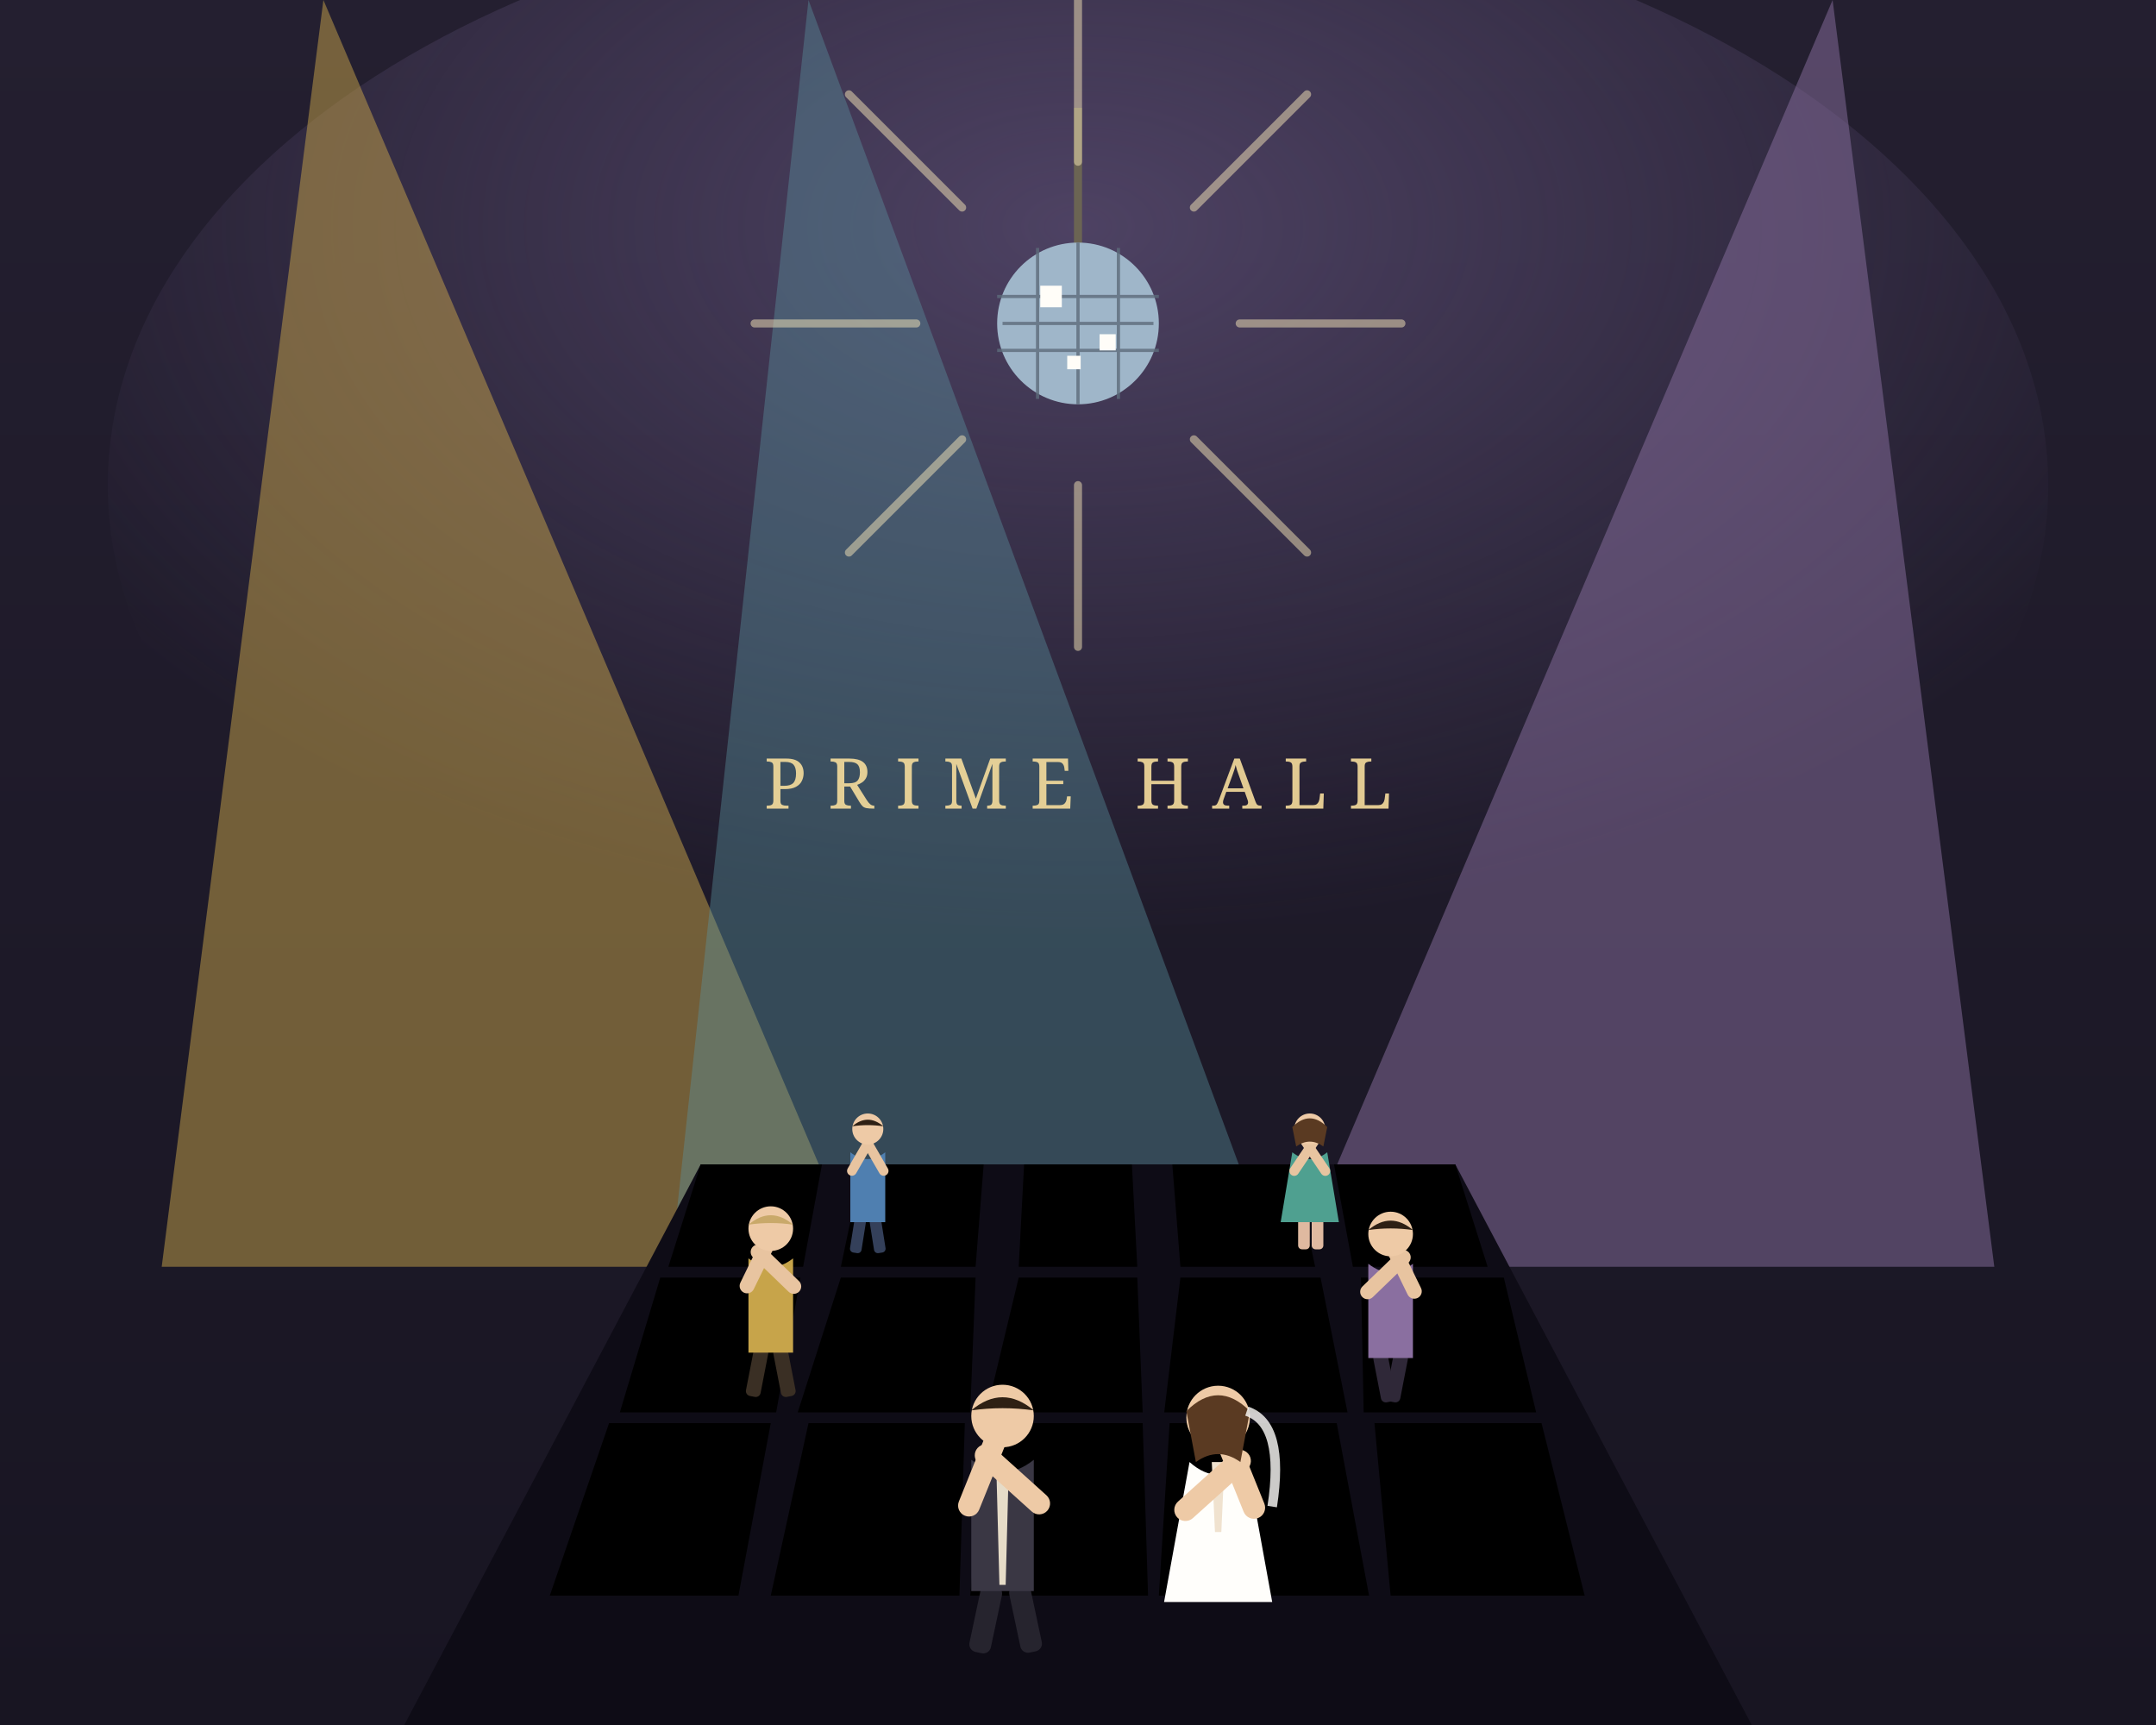
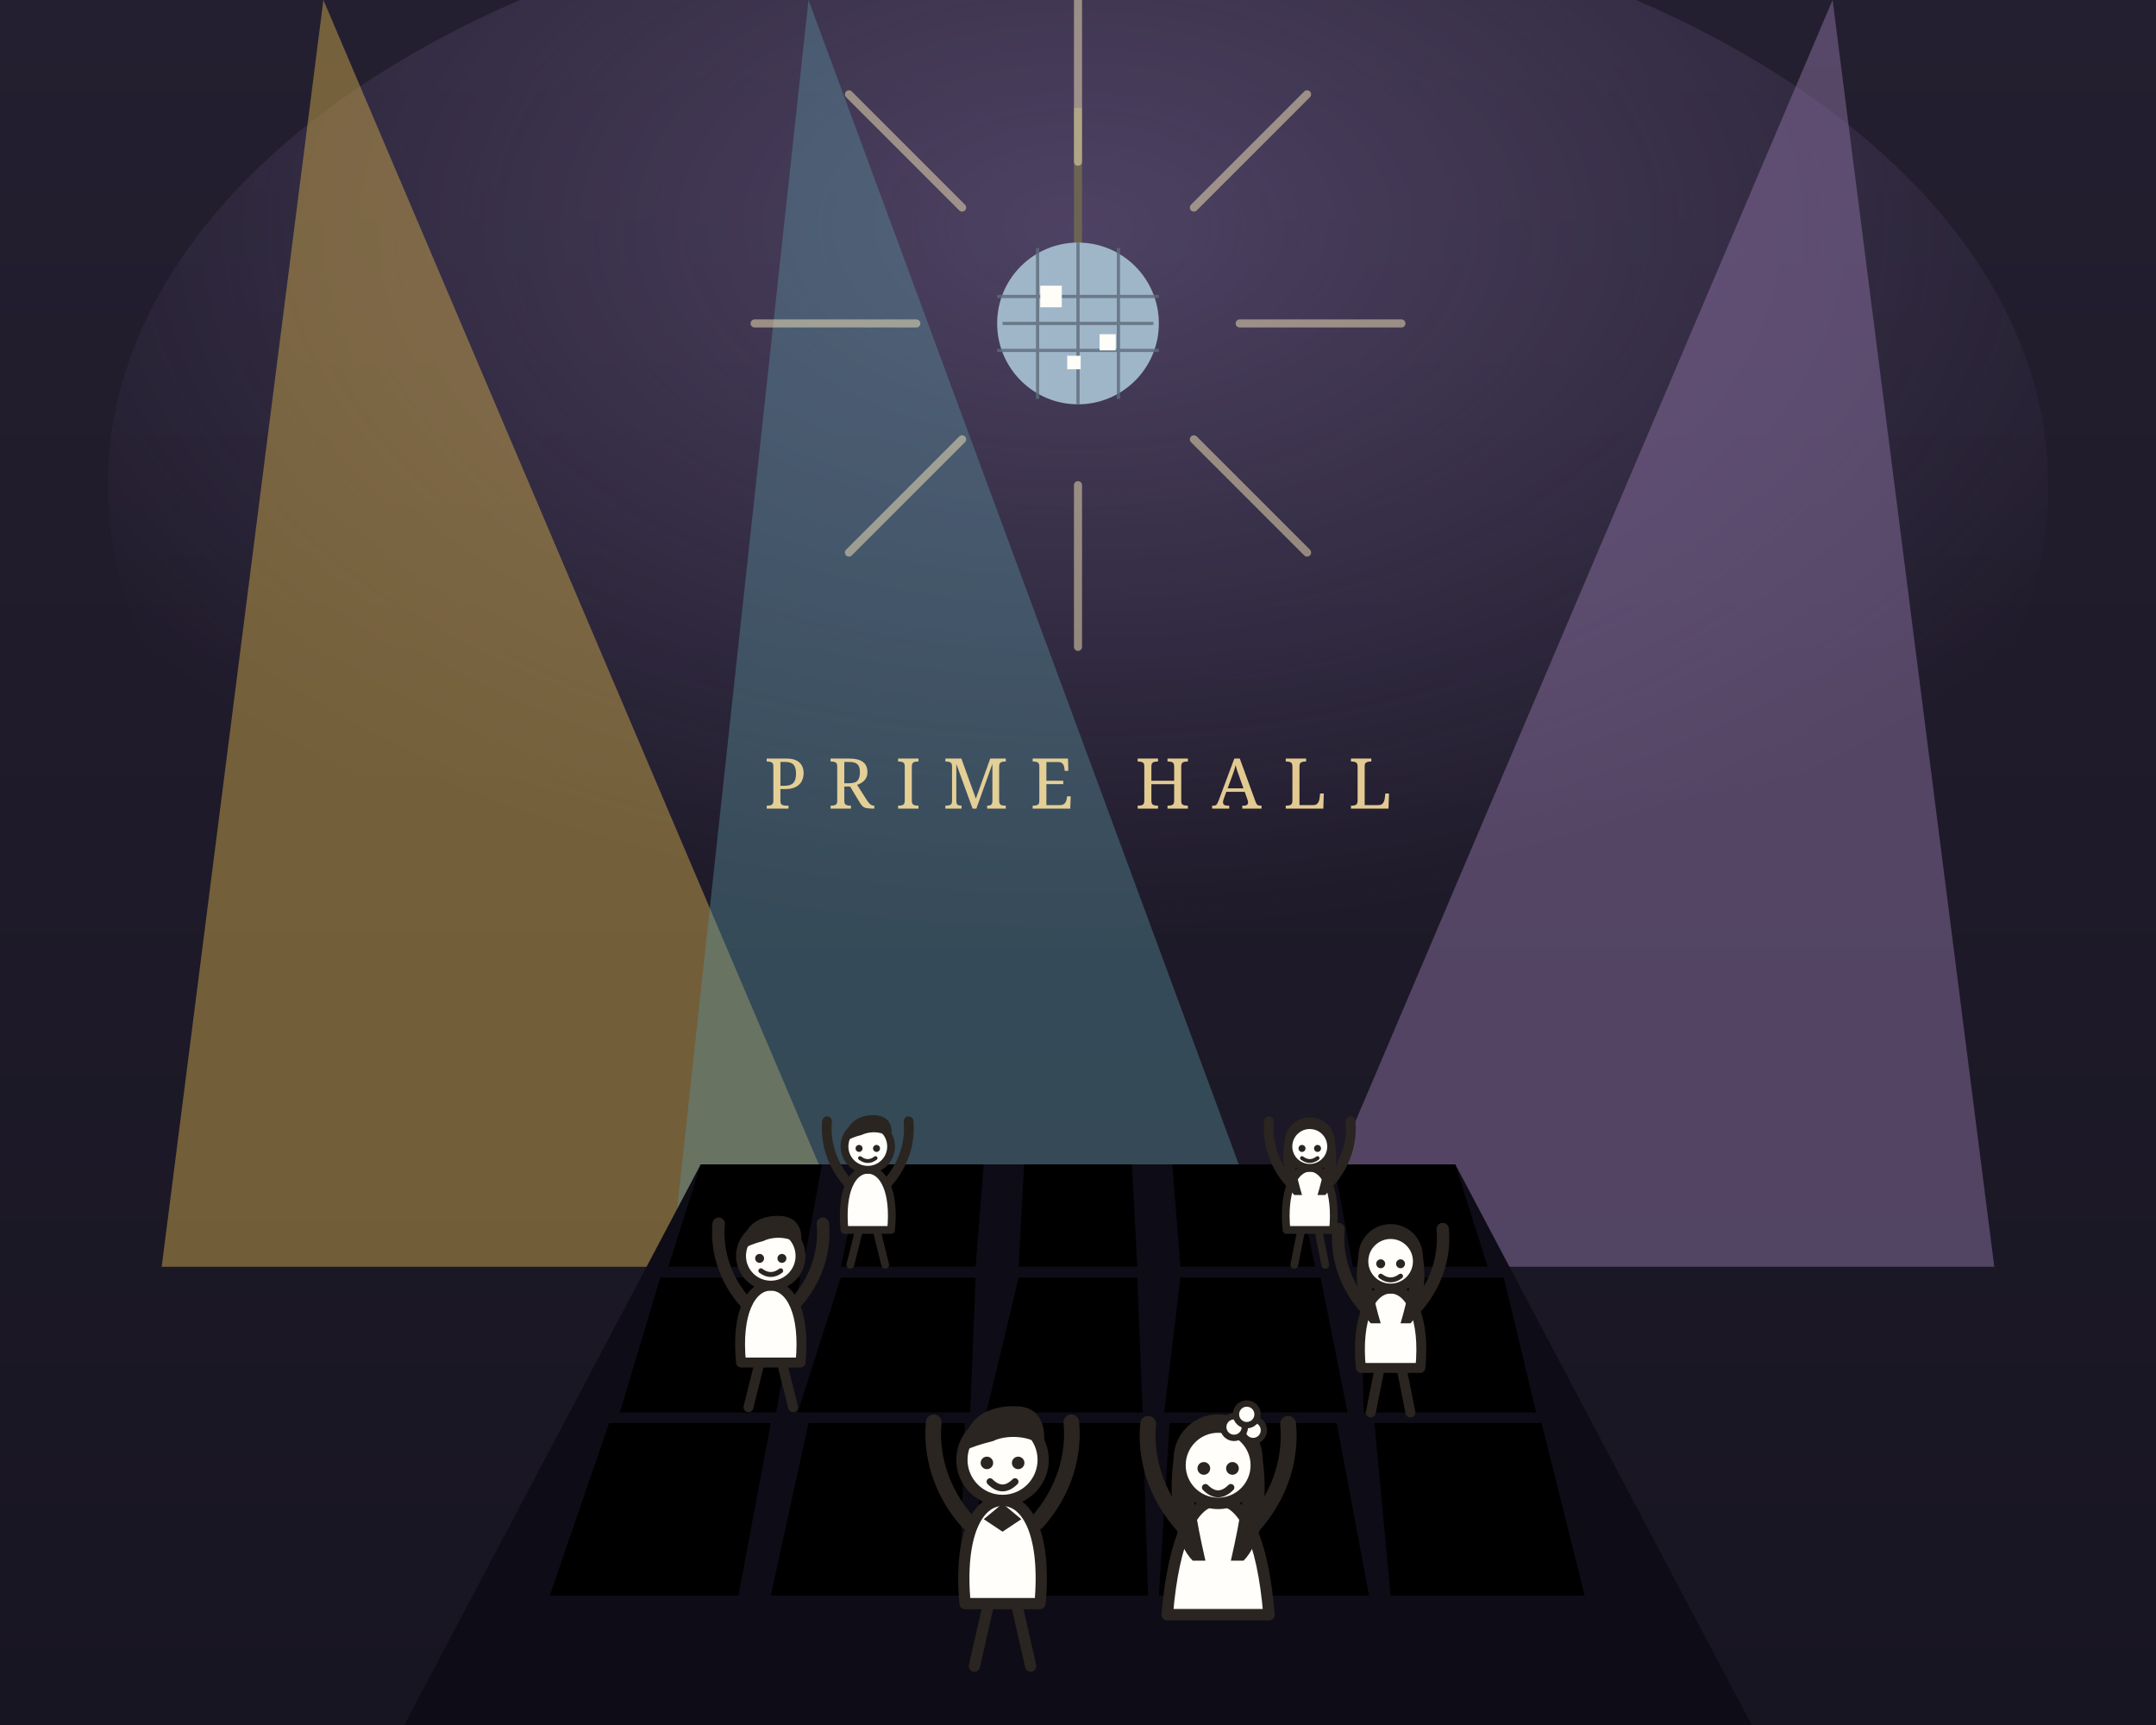
<svg xmlns="http://www.w3.org/2000/svg" width="800" height="640" viewBox="0 0 800 640" role="img" aria-label="Prime Hall dance floor">
  <style>
    @keyframes spin    { 0%{transform:rotate(0)} 100%{transform:rotate(360deg)} }
    @keyframes beampulse{ 0%,100%{opacity:.18} 50%{opacity:.55} }
    @keyframes tile    { 0%{fill:#c7a44a} 25%{fill:#b27c5b} 50%{fill:#8a6fa0} 75%{fill:#5a93a0} 100%{fill:#c7a44a} }
    @keyframes bounce  { 0%,100%{transform:translateY(0)} 50%{transform:translateY(-14px)} }
    @keyframes bounce2 { 0%,100%{transform:translateY(-12px)} 50%{transform:translateY(2px)} }
    @keyframes armsway { 0%,100%{transform:rotate(-16deg)} 50%{transform:rotate(16deg)} }
    @keyframes glint   { 0%,100%{opacity:.4} 50%{opacity:1} }
    @keyframes sweep   { 0%{transform:rotate(-26deg)} 100%{transform:rotate(26deg)} }
    .ballrays { transform-box:fill-box; transform-origin:center; animation:spin 14s linear infinite }
    .ball     { transform-box:fill-box; transform-origin:center; animation:spin 6s linear infinite }
    .beamL { transform-box:fill-box; transform-origin:top center; animation:sweep 3.2s ease-in-out infinite alternate }
    .beamR { transform-box:fill-box; transform-origin:top center; animation:sweep 3.2s ease-in-out infinite alternate-reverse }
    .beam  { animation:beampulse 2.4s ease-in-out infinite }
    .tile  { animation:tile 3.6s linear infinite }
    .tile:nth-of-type(2n){ animation-delay:-.6s } .tile:nth-of-type(3n){ animation-delay:-1.2s }
    .tile:nth-of-type(4n){ animation-delay:-1.8s } .tile:nth-of-type(5n){ animation-delay:-2.4s }
    .dancer  { transform-box:fill-box; transform-origin:bottom center; animation:bounce .62s ease-in-out infinite }
    .dancer.alt{ animation:bounce2 .62s ease-in-out infinite }
    .arm   { transform-box:fill-box; transform-origin:bottom center; animation:armsway .62s ease-in-out infinite }
    .armR  { animation:armsway .62s ease-in-out infinite reverse }
    .glint { animation:glint 1.8s ease-in-out infinite }
    .glint:nth-of-type(2n){ animation-delay:.5s } .glint:nth-of-type(3n){ animation-delay:1s }
  </style>
  <defs>
    <linearGradient id="wall" x1="0" y1="0" x2="0" y2="1">
      <stop offset="0" stop-color="#241f30" />
      <stop offset="1" stop-color="#181522" />
    </linearGradient>
    <radialGradient id="haze" cx="50%" cy="28%" r="60%">
      <stop offset="0" stop-color="#6a5a86" stop-opacity=".6" />
      <stop offset="1" stop-color="#6a5a86" stop-opacity="0" />
    </radialGradient>
  </defs>
  <rect width="800" height="640" fill="url(#wall)" />
  <ellipse cx="400" cy="180" rx="360" ry="220" fill="url(#haze)" />
  <g class="beam">
    <g class="beamL">
      <polygon points="120,0 60,470 320,470" fill="#c7a44a" opacity=".5" />
    </g>
  </g>
  <g class="beam">
    <g class="beamR">
      <polygon points="680,0 480,470 740,470" fill="#8a6fa0" opacity=".5" />
    </g>
  </g>
  <g class="beam">
    <g class="beamL" style="animation-duration:4.4s">
      <polygon points="300,0 250,460 470,460" fill="#5a93a0" opacity=".4" />
    </g>
  </g>
  <line x1="400" y1="40" x2="400" y2="92" stroke="#6b6453" stroke-width="3" />
  <g class="ballrays">
    <g stroke="#f6e6b8" stroke-width="3" stroke-linecap="round" opacity=".5">
      <line x1="400" y1="60" x2="400" y2="0" />
      <line x1="400" y1="180" x2="400" y2="240" />
      <line x1="340" y1="120" x2="280" y2="120" />
      <line x1="460" y1="120" x2="520" y2="120" />
      <line x1="357" y1="77" x2="315" y2="35" />
      <line x1="443" y1="163" x2="485" y2="205" />
      <line x1="443" y1="77" x2="485" y2="35" />
      <line x1="357" y1="163" x2="315" y2="205" />
    </g>
  </g>
  <g class="ball">
    <circle cx="400" cy="120" r="30" fill="#9fb6c9" />
    <g stroke="#5d6b7a" stroke-width="1.2" opacity=".8">
      <line x1="370" y1="110" x2="430" y2="110" />
      <line x1="372" y1="120" x2="428" y2="120" />
      <line x1="370" y1="130" x2="430" y2="130" />
      <line x1="385" y1="92" x2="385" y2="148" />
      <line x1="400" y1="90" x2="400" y2="150" />
      <line x1="415" y1="92" x2="415" y2="148" />
    </g>
    <rect class="glint" x="386" y="106" width="8" height="8" fill="#fffdf8" />
    <rect class="glint" x="408" y="124" width="6" height="6" fill="#fffdf8" />
    <rect class="glint" x="396" y="132" width="5" height="5" fill="#fffdf8" />
  </g>
  <text x="400" y="300" text-anchor="middle" font-family="Georgia, serif" font-size="26" letter-spacing="8" fill="#f6dd9c" opacity=".9" style="animation:glint 2.6s ease-in-out infinite">PRIME HALL</text>
  <g>
    <polygon points="150,640 650,640 540,432 260,432" fill="#0e0c16" />
    <polygon class="tile" points="260,432 305,432 298,470 248,470" />
    <polygon class="tile" points="320,432 365,432 362,470 312,470" />
    <polygon class="tile" points="380,432 420,432 422,470 378,470" />
    <polygon class="tile" points="435,432 480,432 488,470 438,470" />
    <polygon class="tile" points="495,432 540,432 552,470 502,470" />
    <polygon class="tile" points="245,474 297,474 288,524 230,524" />
    <polygon class="tile" points="312,474 362,474 360,524 296,524" />
    <polygon class="tile" points="378,474 422,474 424,524 366,524" />
    <polygon class="tile" points="438,474 490,474 500,524 432,524" />
    <polygon class="tile" points="505,474 558,474 570,524 506,524" />
    <polygon class="tile" points="226,528 286,528 274,592 204,592" />
    <polygon class="tile" points="300,528 358,528 356,592 286,592" />
    <polygon class="tile" points="366,528 424,528 426,592 360,592" />
    <polygon class="tile" points="434,528 496,528 508,592 430,592" />
    <polygon class="tile" points="510,528 572,528 588,592 516,592" />
  </g>
-   <g>
+   <g stroke="#2a2520" stroke-linecap="round" stroke-linejoin="round">
    <g transform="translate(322,452) scale(.72)">
-       <g class="dancer">
-         <rect x="-7" y="0" width="6" height="18" rx="2" fill="#34405a" transform="rotate(9 -4 2)" />
-         <rect x="1" y="0" width="6" height="18" rx="2" fill="#34405a" transform="rotate(-9 4 2)" />
-         <path d="M-9 -34 q9 7 18 0 L9 2 L-9 2 Z" fill="#4f7fb0" />
-         <g class="arm">
-           <rect x="-12" y="-46" width="5" height="24" rx="2.5" fill="#e8c4a0" transform="rotate(30 -9 -22)" />
-         </g>
-         <g class="armR">
-           <rect x="7" y="-46" width="5" height="24" rx="2.5" fill="#e8c4a0" transform="rotate(-30 9 -22)" />
-         </g>
-         <circle cx="0" cy="-46" r="8" fill="#eecaa6" />
-         <path d="M-8 -47.4 Q0 -54.2 8 -47.4 Q0 -48.6 -8 -47.4 Z" fill="#2e2014" />
+       <g stroke-width="4" fill="#fffefb">
+         <animateTransform attributeName="transform" type="translate" values="0 0;0 -7;0 0" dur="0.6s" repeatCount="indefinite" />
+         <path d="M-4 4 L-9 24" fill="none" />
+         <path d="M4 4 L9 24" fill="none" />
+         <path d="M-12 6 C-14 -14 -8 -25 0 -25 C8 -25 14 -14 12 6 Z" />
+         <g>
+           <animateTransform attributeName="transform" type="rotate" values="-12 -10 -18;6 -10 -18;-12 -10 -18" dur="0.6s" repeatCount="indefinite" />
+           <path d="M-10 -18 C-19 -28 -22 -40 -21 -50" fill="none" stroke-width="5" />
+         </g>
+         <g>
+           <animateTransform attributeName="transform" type="rotate" values="12 10 -18;-6 10 -18;12 10 -18" dur="0.6s" repeatCount="indefinite" />
+           <path d="M10 -18 C19 -28 22 -40 21 -50" fill="none" stroke-width="5" />
+         </g>
+         <circle cx="0" cy="-37" r="12" />
+         <path d="M-11 -40 C-12 -50 -3 -54 5 -53 C12 -52 13 -46 12 -41 C8 -45 1 -45 -3 -43 C-7 -42 -9 -41 -11 -40 Z" fill="#2a2520" stroke="none" />
+         <circle cx="-4.5" cy="-36" r="1.8" fill="#2a2520" stroke="none" />
+         <circle cx="4.5" cy="-36" r="1.8" fill="#2a2520" stroke="none" />
+         <path d="M-4 -31 Q0 -28 4 -31" fill="none" stroke-width="2" />
      </g>
    </g>
    <g transform="translate(486,452) scale(.72)">
-       <g class="dancer alt">
-         <rect x="-6" y="0" width="6" height="16" rx="2" fill="#dfb9a0" />
-         <rect x="1" y="0" width="6" height="16" rx="2" fill="#dfb9a0" />
-         <path d="M-9 -34 q9 7 18 0 L15 2 L-15 2 Z" fill="#4fa090" />
-         <g class="arm">
-           <rect x="-12" y="-46" width="5" height="24" rx="2.5" fill="#e8c4a0" transform="rotate(34 -9 -22)" />
-         </g>
-         <g class="armR">
-           <rect x="7" y="-46" width="5" height="24" rx="2.5" fill="#e8c4a0" transform="rotate(-34 9 -22)" />
-         </g>
-         <circle cx="0" cy="-46" r="8" fill="#eecaa6" />
-         <path d="M-9 -47 q9 -9 18 0 l-2 10 q-7 -5 -14 0 Z" fill="#5a3a22" />
+       <g stroke-width="4" fill="#fffefb">
+         <animateTransform attributeName="transform" type="translate" values="0 -7;0 0;0 -7" dur="0.6s" repeatCount="indefinite" />
+         <path d="M-4 4 L-8 24" fill="none" />
+         <path d="M4 4 L8 24" fill="none" />
+         <path d="M-12 6 C-14 -14 -8 -26 0 -26 C8 -26 14 -14 12 6 Z" />
+         <g>
+           <animateTransform attributeName="transform" type="rotate" values="10 -10 -18;-6 -10 -18;10 -10 -18" dur="0.6s" repeatCount="indefinite" />
+           <path d="M-10 -18 C-19 -28 -22 -40 -21 -50" fill="none" stroke-width="5" />
+         </g>
+         <g>
+           <animateTransform attributeName="transform" type="rotate" values="-12 10 -18;6 10 -18;-12 10 -18" dur="0.6s" repeatCount="indefinite" />
+           <path d="M10 -18 C19 -28 22 -40 21 -50" fill="none" stroke-width="5" />
+         </g>
+         <circle cx="0" cy="-39" r="13" fill="#2a2520" stroke="none" />
+         <path d="M-13 -39 C-15 -26 -12 -16 -8 -12 L-4 -12 C-7 -22 -9 -32 -8 -39 Z" fill="#2a2520" stroke="none" />
+         <path d="M13 -39 C15 -26 12 -16 8 -12 L4 -12 C7 -22 9 -32 8 -39 Z" fill="#2a2520" stroke="none" />
+         <circle cx="0" cy="-37" r="11" />
+         <circle cx="-4" cy="-36" r="1.8" fill="#2a2520" stroke="none" />
+         <circle cx="4" cy="-36" r="1.8" fill="#2a2520" stroke="none" />
+         <path d="M-4 -31 Q0 -28 4 -31" fill="none" stroke-width="2" />
      </g>
    </g>
    <g transform="translate(286,500) scale(.92)">
-       <g class="dancer alt">
-         <rect x="-7" y="0" width="6" height="20" rx="2" fill="#3a2f24" transform="rotate(11 -4 2)" />
-         <rect x="1" y="0" width="6" height="20" rx="2" fill="#3a2f24" transform="rotate(-11 4 2)" />
-         <path d="M-9 -36 q9 7 18 0 L9 2 L-9 2 Z" fill="#c7a44a" />
-         <g class="arm">
-           <rect x="-13" y="-48" width="6" height="26" rx="3" fill="#e8c4a0" transform="rotate(26 -10 -24)" />
-         </g>
-         <g class="armR">
-           <rect x="7" y="-48" width="6" height="26" rx="3" fill="#e8c4a0" transform="rotate(-46 10 -24)" />
-         </g>
-         <circle cx="0" cy="-48" r="9" fill="#eecaa6" />
-         <path d="M-9 -49.6 Q0 -57.2 9 -49.6 Q0 -50.9 -9 -49.6 Z" fill="#c9a96a" />
+       <g stroke-width="4" fill="#fffefb">
+         <animateTransform attributeName="transform" type="translate" values="0 0;0 -7;0 0" dur="0.6s" begin="-0.2s" repeatCount="indefinite" />
+         <path d="M-4 4 L-9 24" fill="none" />
+         <path d="M4 4 L9 24" fill="none" />
+         <path d="M-12 6 C-14 -14 -8 -25 0 -25 C8 -25 14 -14 12 6 Z" />
+         <g>
+           <animateTransform attributeName="transform" type="rotate" values="-12 -10 -18;6 -10 -18;-12 -10 -18" dur="0.6s" begin="-0.2s" repeatCount="indefinite" />
+           <path d="M-10 -18 C-19 -28 -22 -40 -21 -50" fill="none" stroke-width="5" />
+         </g>
+         <g>
+           <animateTransform attributeName="transform" type="rotate" values="12 10 -18;-6 10 -18;12 10 -18" dur="0.6s" begin="-0.2s" repeatCount="indefinite" />
+           <path d="M10 -18 C19 -28 22 -40 21 -50" fill="none" stroke-width="5" />
+         </g>
+         <circle cx="0" cy="-37" r="12" />
+         <path d="M-11 -40 C-12 -50 -3 -54 5 -53 C12 -52 13 -46 12 -41 C8 -45 1 -45 -3 -43 C-7 -42 -9 -41 -11 -40 Z" fill="#2a2520" stroke="none" />
+         <circle cx="-4.5" cy="-36" r="1.8" fill="#2a2520" stroke="none" />
+         <circle cx="4.5" cy="-36" r="1.8" fill="#2a2520" stroke="none" />
+         <path d="M-4 -31 Q0 -28 4 -31" fill="none" stroke-width="2" />
      </g>
    </g>
    <g transform="translate(516,502) scale(.92)">
-       <g class="dancer">
-         <rect x="-7" y="0" width="6" height="20" rx="2" fill="#2f2838" transform="rotate(-11 -4 2)" />
-         <rect x="1" y="0" width="6" height="20" rx="2" fill="#2f2838" transform="rotate(11 4 2)" />
-         <path d="M-9 -36 q9 7 18 0 L9 2 L-9 2 Z" fill="#8a6fa0" />
-         <g class="arm">
-           <rect x="-13" y="-48" width="6" height="26" rx="3" fill="#e8c4a0" transform="rotate(46 -10 -24)" />
-         </g>
-         <g class="armR">
-           <rect x="7" y="-48" width="6" height="26" rx="3" fill="#e8c4a0" transform="rotate(-26 10 -24)" />
-         </g>
-         <circle cx="0" cy="-48" r="9" fill="#eecaa6" />
-         <path d="M-9 -49.6 Q0 -57.2 9 -49.6 Q0 -50.9 -9 -49.6 Z" fill="#2e2014" />
+       <g stroke-width="4" fill="#fffefb">
+         <animateTransform attributeName="transform" type="translate" values="0 -7;0 0;0 -7" dur="0.6s" begin="-0.3s" repeatCount="indefinite" />
+         <path d="M-4 4 L-8 24" fill="none" />
+         <path d="M4 4 L8 24" fill="none" />
+         <path d="M-12 6 C-14 -14 -8 -26 0 -26 C8 -26 14 -14 12 6 Z" />
+         <g>
+           <animateTransform attributeName="transform" type="rotate" values="10 -10 -18;-6 -10 -18;10 -10 -18" dur="0.6s" begin="-0.3s" repeatCount="indefinite" />
+           <path d="M-10 -18 C-19 -28 -22 -40 -21 -50" fill="none" stroke-width="5" />
+         </g>
+         <g>
+           <animateTransform attributeName="transform" type="rotate" values="-12 10 -18;6 10 -18;-12 10 -18" dur="0.6s" begin="-0.3s" repeatCount="indefinite" />
+           <path d="M10 -18 C19 -28 22 -40 21 -50" fill="none" stroke-width="5" />
+         </g>
+         <circle cx="0" cy="-39" r="13" fill="#2a2520" stroke="none" />
+         <path d="M-13 -39 C-15 -26 -12 -16 -8 -12 L-4 -12 C-7 -22 -9 -32 -8 -39 Z" fill="#2a2520" stroke="none" />
+         <path d="M13 -39 C15 -26 12 -16 8 -12 L4 -12 C7 -22 9 -32 8 -39 Z" fill="#2a2520" stroke="none" />
+         <circle cx="0" cy="-37" r="11" />
+         <circle cx="-4" cy="-36" r="1.8" fill="#2a2520" stroke="none" />
+         <circle cx="4" cy="-36" r="1.8" fill="#2a2520" stroke="none" />
+         <path d="M-4 -31 Q0 -28 4 -31" fill="none" stroke-width="2" />
      </g>
    </g>
    <g transform="translate(372,588) scale(1.16)">
-       <g class="dancer">
-         <rect x="-7" y="0" width="7" height="22" rx="2.5" fill="#26242e" transform="rotate(12 -4 2)" />
-         <rect x="2" y="0" width="7" height="22" rx="2.5" fill="#26242e" transform="rotate(-12 5 2)" />
-         <path d="M-10 -40 q10 8 20 0 L10 2 L-10 2 Z" fill="#3a3744" />
-         <path d="M-2 -38 L2 -38 L1 0 L-1 0 Z" fill="#e6dcc8" />
-         <g class="arm">
-           <rect x="-14" y="-52" width="7" height="30" rx="3.5" fill="#eecaa6" transform="rotate(22 -11 -26)" />
-         </g>
-         <g class="armR">
-           <rect x="8" y="-52" width="7" height="30" rx="3.5" fill="#eecaa6" transform="rotate(-48 11 -26)" />
-         </g>
-         <circle cx="0" cy="-54" r="10" fill="#eecaa6" />
-         <path d="M-10 -55.8 Q0 -64.2 10 -55.8 Q0 -57.2 -10 -55.8 Z" fill="#2e2014" />
+       <g stroke-width="3.6" fill="#fffefb">
+         <animateTransform attributeName="transform" type="translate" values="0 0;0 -8;0 0" dur="0.6s" begin="-0.1s" repeatCount="indefinite" />
+         <path d="M-4 4 L-9 26" fill="none" />
+         <path d="M4 4 L9 26" fill="none" />
+         <path d="M-12 6 C-14 -16 -8 -27 0 -27 C8 -27 14 -16 12 6 Z" />
+         <path d="M0 -26 L-6 -21 L0 -17 L6 -21 Z" fill="#2a2520" stroke="none" />
+         <g>
+           <animateTransform attributeName="transform" type="rotate" values="-12 -11 -20;6 -11 -20;-12 -11 -20" dur="0.6s" begin="-0.1s" repeatCount="indefinite" />
+           <path d="M-11 -20 C-20 -30 -23 -42 -22 -52" fill="none" stroke-width="5" />
+         </g>
+         <g>
+           <animateTransform attributeName="transform" type="rotate" values="12 11 -20;-6 11 -20;12 11 -20" dur="0.6s" begin="-0.1s" repeatCount="indefinite" />
+           <path d="M11 -20 C20 -30 23 -42 22 -52" fill="none" stroke-width="5" />
+         </g>
+         <circle cx="0" cy="-40" r="13" />
+         <path d="M-12 -43 C-13 -54 -3 -58 6 -57 C13 -56 14 -49 13 -44 C9 -48 1 -48 -3 -46 C-7 -45 -10 -44 -12 -43 Z" fill="#2a2520" stroke="none" />
+         <circle cx="-5" cy="-39" r="2" fill="#2a2520" stroke="none" />
+         <circle cx="5" cy="-39" r="2" fill="#2a2520" stroke="none" />
+         <path d="M-4 -33 Q0 -29 4 -33" fill="none" stroke-width="2.2" />
      </g>
    </g>
    <g transform="translate(452,592) scale(1.18)">
-       <g class="dancer alt">
-         <path d="M-9 -42 q9 8 18 0 L17 2 L-17 2 Z" fill="#fffefb" />
-         <path d="M-2 -42 L2 -42 L1 -20 L-1 -20 Z" fill="#f0e2cf" />
-         <g class="arm">
-           <rect x="-14" y="-54" width="7" height="30" rx="3.5" fill="#eecaa6" transform="rotate(48 -11 -27)" />
-         </g>
-         <g class="armR">
-           <rect x="8" y="-54" width="7" height="30" rx="3.5" fill="#eecaa6" transform="rotate(-22 11 -27)" />
-         </g>
-         <circle cx="0" cy="-56" r="10" fill="#eecaa6" />
-         <path d="M-10 -58 q10 -10 20 0 l-3 16 q-7 -5 -14 0 Z" fill="#5a3a22" />
-         <path d="M9 -58 q12 4 8 30" fill="none" stroke="#fffefb" stroke-width="3" opacity=".8" />
+       <g stroke-width="3.6" fill="#fffefb">
+         <animateTransform attributeName="transform" type="translate" values="0 -8;0 0;0 -8" dur="0.6s" begin="-0.25s" repeatCount="indefinite" />
+         <path d="M-16 6 C-14 -18 -8 -30 0 -30 C8 -30 14 -18 16 6 Z" />
+         <g>
+           <animateTransform attributeName="transform" type="rotate" values="10 -11 -22;-6 -11 -22;10 -11 -22" dur="0.6s" begin="-0.25s" repeatCount="indefinite" />
+           <path d="M-11 -22 C-20 -32 -23 -44 -22 -54" fill="none" stroke-width="5" />
+         </g>
+         <g>
+           <animateTransform attributeName="transform" type="rotate" values="-12 11 -22;6 11 -22;-12 11 -22" dur="0.6s" begin="-0.25s" repeatCount="indefinite" />
+           <path d="M11 -22 C20 -32 23 -44 22 -54" fill="none" stroke-width="5" />
+         </g>
+         <circle cx="0" cy="-43" r="14" fill="#2a2520" stroke="none" />
+         <path d="M-14 -43 C-16 -28 -13 -16 -8 -11 L-4 -11 C-7 -24 -9 -36 -8 -43 Z" fill="#2a2520" stroke="none" />
+         <path d="M14 -43 C16 -28 13 -16 8 -11 L4 -11 C7 -24 9 -36 8 -43 Z" fill="#2a2520" stroke="none" />
+         <circle cx="0" cy="-41" r="12" />
+         <g stroke-width="2">
+           <circle cx="11" cy="-52" r="3.4" fill="#fffefb" />
+           <circle cx="5" cy="-53" r="3.4" fill="#fffefb" />
+           <circle cx="9" cy="-57" r="3.4" fill="#fffefb" />
+         </g>
+         <circle cx="-4.5" cy="-40" r="2" fill="#2a2520" stroke="none" />
+         <circle cx="4.5" cy="-40" r="2" fill="#2a2520" stroke="none" />
+         <path d="M-4 -34 Q0 -30 4 -34" fill="none" stroke-width="2.2" />
      </g>
    </g>
  </g>
</svg>
